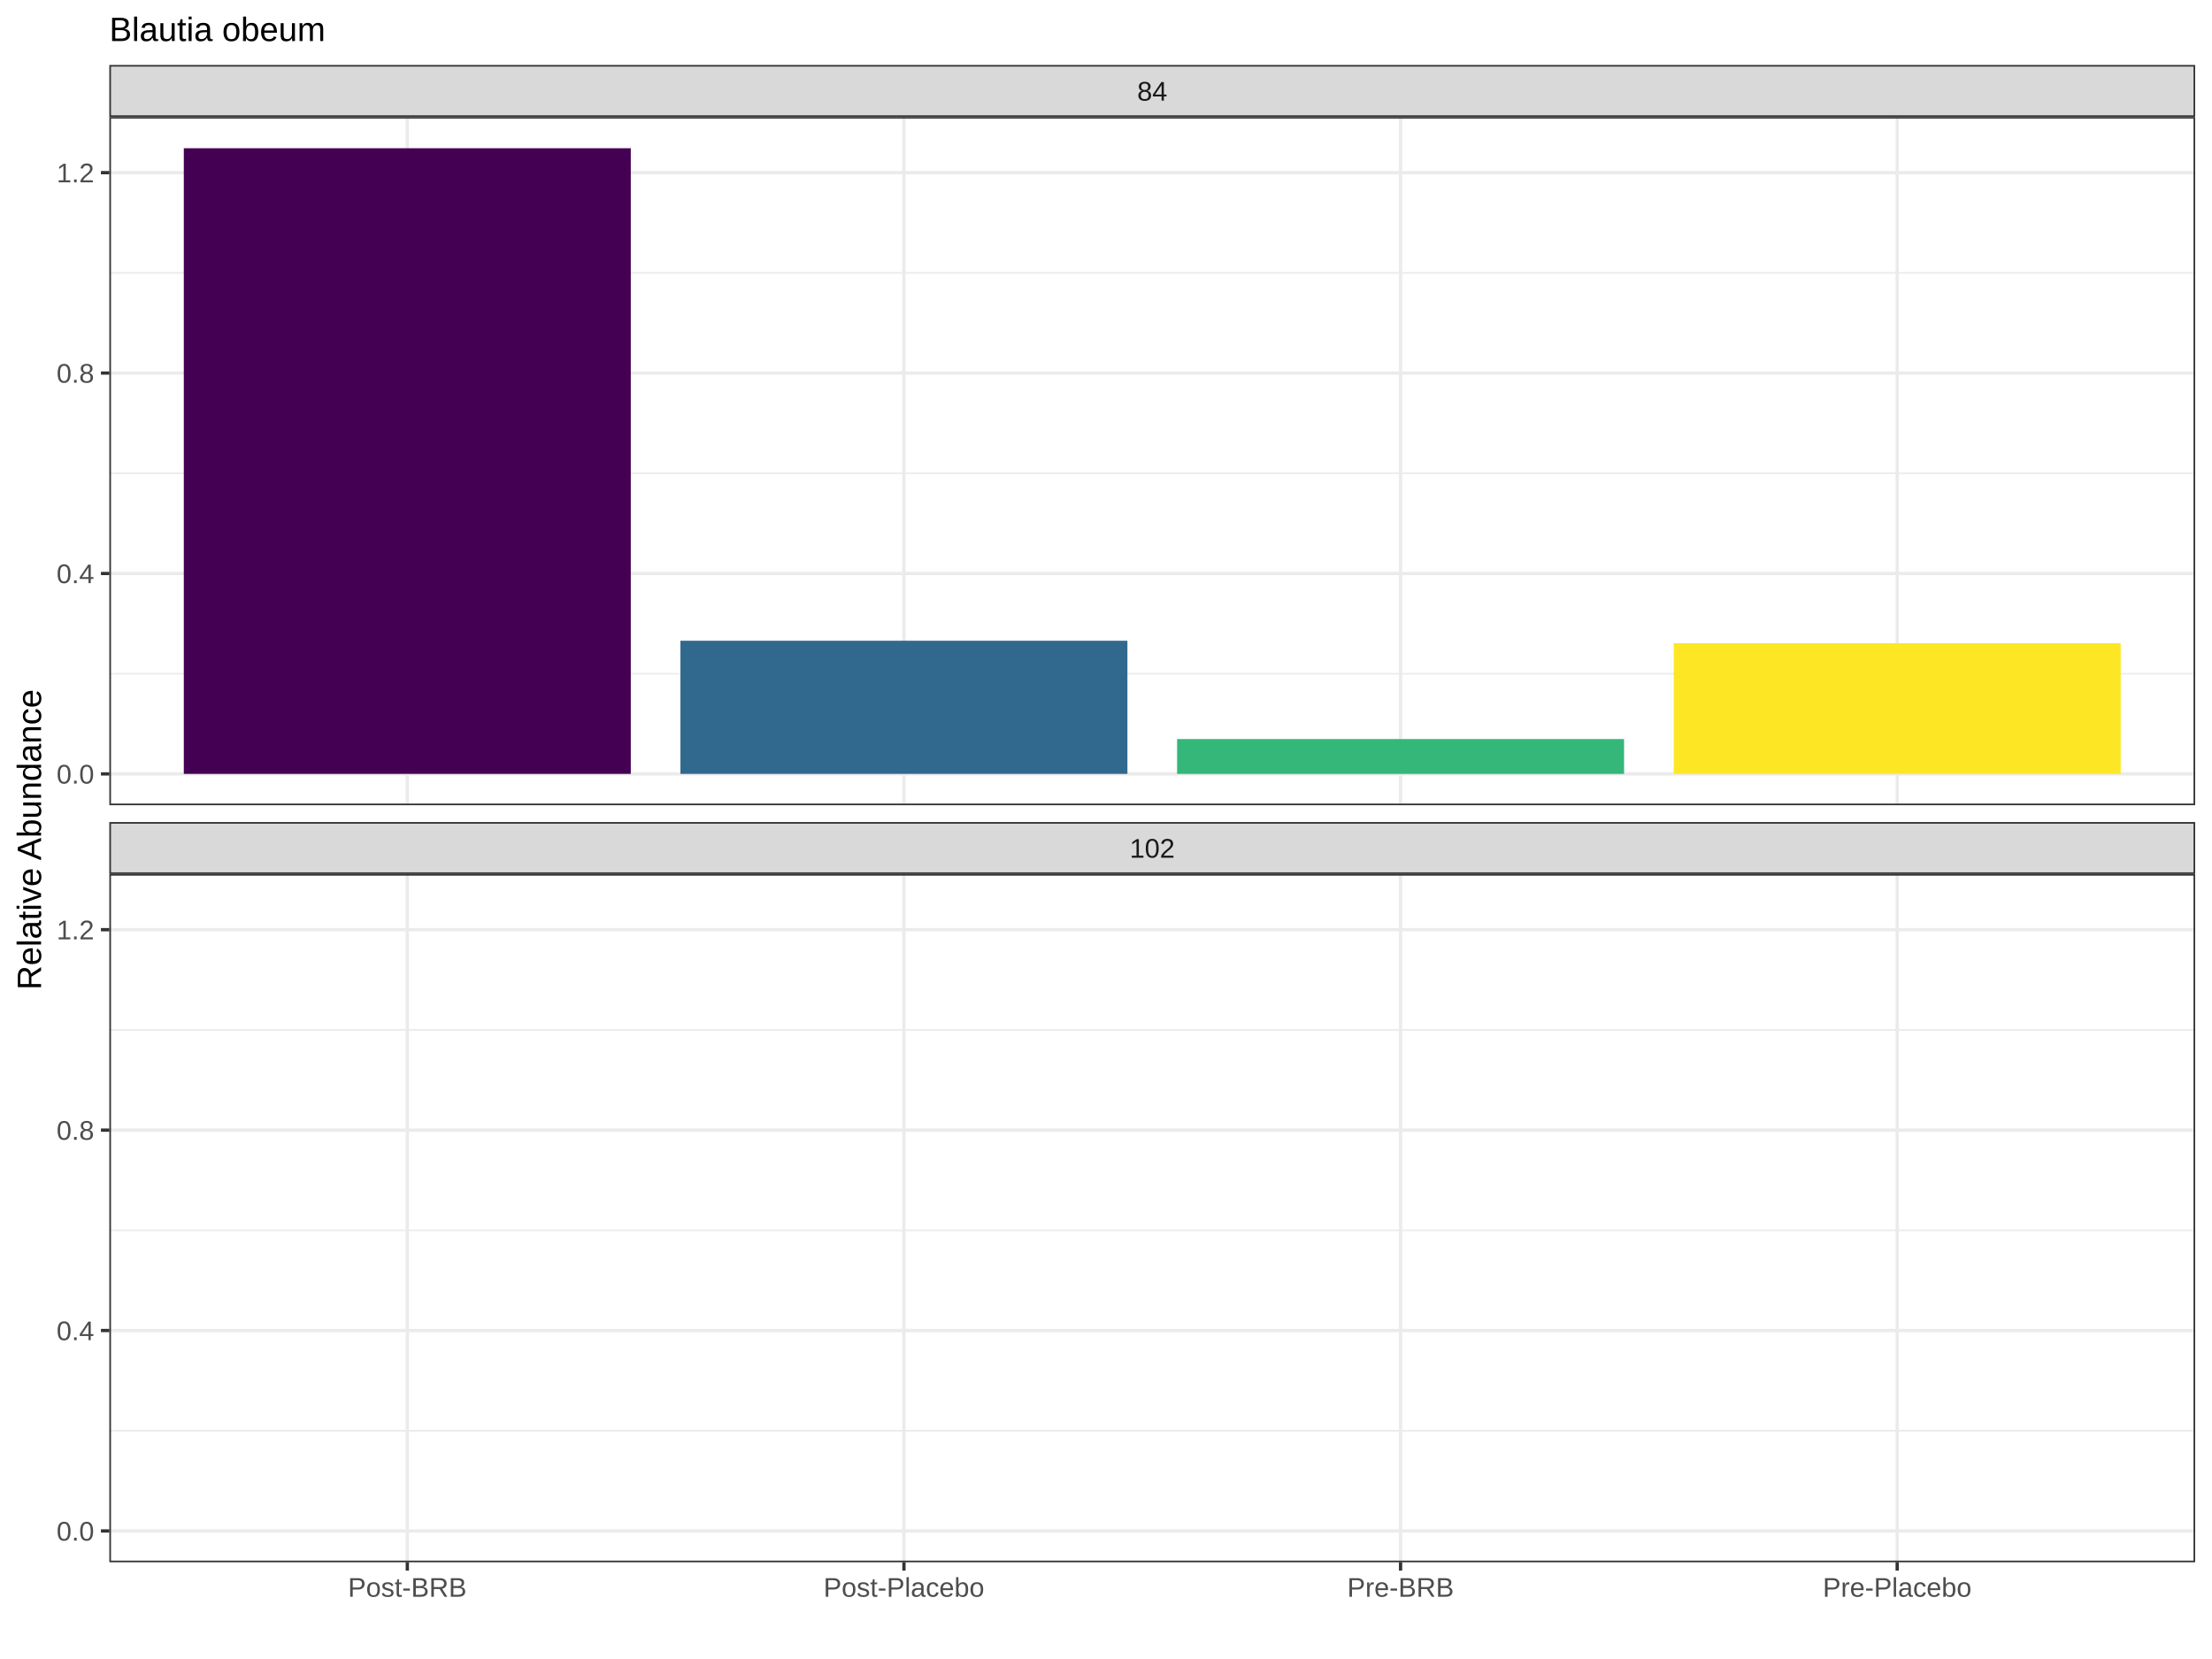
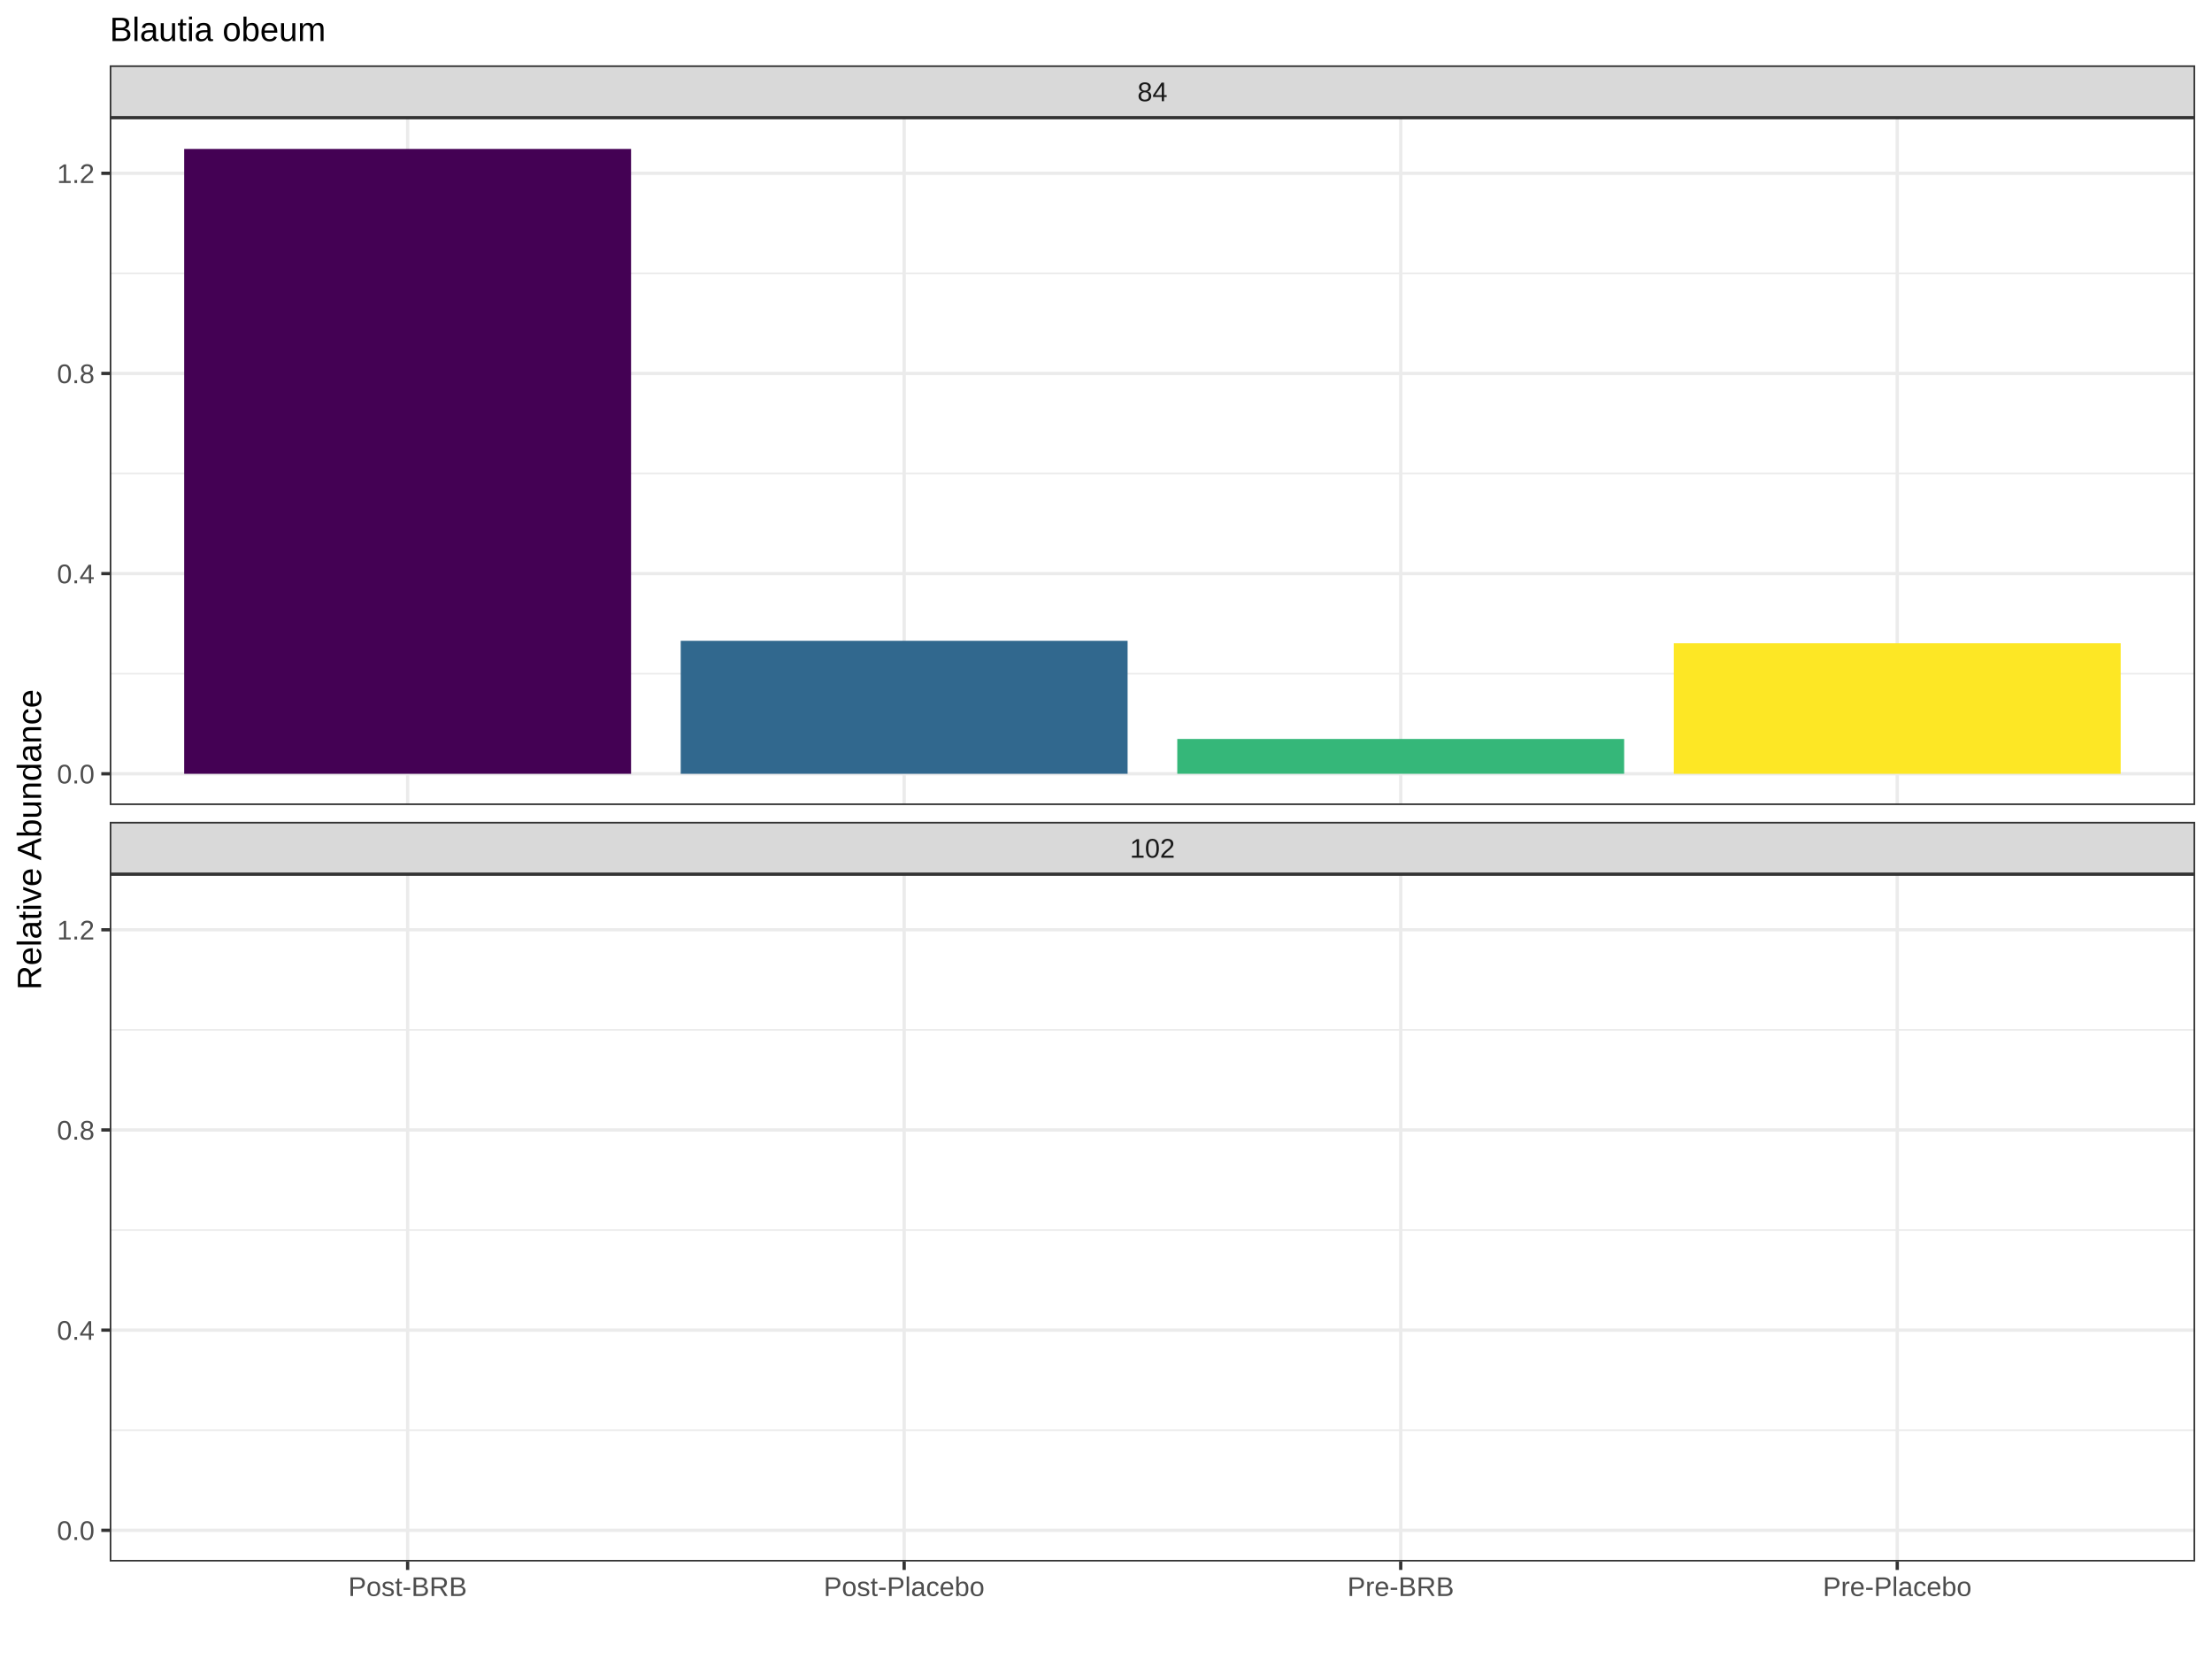
<svg xmlns="http://www.w3.org/2000/svg" class="svglite" width="720.00pt" height="540.00pt" viewBox="0 0 720.00 540.00">
  <defs>
    <style type="text/css">
    .svglite line, .svglite polyline, .svglite polygon, .svglite path, .svglite rect, .svglite circle {
      fill: none;
      stroke: #000000;
      stroke-linecap: round;
      stroke-linejoin: round;
      stroke-miterlimit: 10.00;
    }
    .svglite text {
      white-space: pre;
    }
  </style>
  </defs>
  <rect width="100%" height="100%" style="stroke: none; fill: #FFFFFF;" />
  <defs>
    <clipPath id="cpMC4wMHw3MjAuMDB8MC4wMHw1NDAuMDA=">
      <rect x="0.00" y="0.00" width="720.00" height="540.00" />
    </clipPath>
  </defs>
  <g clip-path="url(#cpMC4wMHw3MjAuMDB8MC4wMHw1NDAuMDA=)">
-     <rect x="0.00" y="0.00" width="720.00" height="540.00" style="stroke-width: 1.07; stroke: #FFFFFF; fill: #FFFFFF;" />
+     <rect x="-0" y="0.00" width="720.00" height="540.00" style="stroke-width: 1.07; stroke: #FFFFFF; fill: #FFFFFF;" />
  </g>
  <defs>
-     <clipPath id="cpMzUuNTl8NzE0LjUyfDM4LjA3fDI2Mi4wOQ==">
-       <rect x="35.59" y="38.07" width="678.93" height="224.02" />
+     <clipPath id="cpMzUuNzF8NzE0LjUyfDM4LjMxfDI2Mi4wNA==">
+       <rect x="35.71" y="38.31" width="678.81" height="223.73" />
    </clipPath>
  </defs>
-   <g clip-path="url(#cpMzUuNTl8NzE0LjUyfDM4LjA3fDI2Mi4wOQ==)">
-     <rect x="35.59" y="38.07" width="678.93" height="224.02" style="stroke-width: 1.07; stroke: none; fill: #FFFFFF;" />
-     <polyline points="35.59,219.29 714.52,219.29 " style="stroke-width: 0.53; stroke: #EBEBEB; stroke-linecap: butt;" />
-     <polyline points="35.59,154.05 714.52,154.05 " style="stroke-width: 0.53; stroke: #EBEBEB; stroke-linecap: butt;" />
-     <polyline points="35.59,88.82 714.52,88.82 " style="stroke-width: 0.53; stroke: #EBEBEB; stroke-linecap: butt;" />
-     <polyline points="35.59,251.91 714.52,251.91 " style="stroke-width: 1.07; stroke: #EBEBEB; stroke-linecap: butt;" />
-     <polyline points="35.59,186.67 714.52,186.67 " style="stroke-width: 1.07; stroke: #EBEBEB; stroke-linecap: butt;" />
-     <polyline points="35.59,121.43 714.52,121.43 " style="stroke-width: 1.07; stroke: #EBEBEB; stroke-linecap: butt;" />
-     <polyline points="35.59,56.20 714.52,56.20 " style="stroke-width: 1.07; stroke: #EBEBEB; stroke-linecap: butt;" />
-     <polyline points="132.58,262.09 132.58,38.07 " style="stroke-width: 1.07; stroke: #EBEBEB; stroke-linecap: butt;" />
-     <polyline points="294.23,262.09 294.23,38.07 " style="stroke-width: 1.07; stroke: #EBEBEB; stroke-linecap: butt;" />
-     <polyline points="455.88,262.09 455.88,38.07 " style="stroke-width: 1.07; stroke: #EBEBEB; stroke-linecap: butt;" />
-     <polyline points="617.53,262.09 617.53,38.07 " style="stroke-width: 1.07; stroke: #EBEBEB; stroke-linecap: butt;" />
-     <rect x="544.79" y="209.36" width="145.49" height="42.54" style="stroke-width: 1.07; stroke: none; stroke-linecap: butt; stroke-linejoin: miter; fill: #FDE725;" />
-     <rect x="221.48" y="208.56" width="145.49" height="43.34" style="stroke-width: 1.07; stroke: none; stroke-linecap: butt; stroke-linejoin: miter; fill: #31688E;" />
-     <rect x="383.14" y="240.56" width="145.49" height="11.35" style="stroke-width: 1.07; stroke: none; stroke-linecap: butt; stroke-linejoin: miter; fill: #35B779;" />
-     <rect x="59.83" y="48.25" width="145.49" height="203.65" style="stroke-width: 1.07; stroke: none; stroke-linecap: butt; stroke-linejoin: miter; fill: #440154;" />
-     <rect x="35.59" y="38.07" width="678.93" height="224.02" style="stroke-width: 1.07; stroke: #333333;" />
+   <g clip-path="url(#cpMzUuNzF8NzE0LjUyfDM4LjMxfDI2Mi4wNA==)">
+     <rect x="35.71" y="38.31" width="678.81" height="223.73" style="stroke-width: 1.07; stroke: none; fill: #FFFFFF;" />
+     <polyline points="35.71,219.29 714.52,219.29 " style="stroke-width: 0.53; stroke: #EBEBEB; stroke-linecap: butt;" />
+     <polyline points="35.71,154.14 714.52,154.14 " style="stroke-width: 0.53; stroke: #EBEBEB; stroke-linecap: butt;" />
+     <polyline points="35.71,88.99 714.52,88.99 " style="stroke-width: 0.53; stroke: #EBEBEB; stroke-linecap: butt;" />
+     <polyline points="35.71,251.87 714.52,251.87 " style="stroke-width: 1.07; stroke: #EBEBEB; stroke-linecap: butt;" />
+     <polyline points="35.71,186.71 714.52,186.71 " style="stroke-width: 1.07; stroke: #EBEBEB; stroke-linecap: butt;" />
+     <polyline points="35.71,121.56 714.52,121.56 " style="stroke-width: 1.07; stroke: #EBEBEB; stroke-linecap: butt;" />
+     <polyline points="35.71,56.41 714.52,56.41 " style="stroke-width: 1.07; stroke: #EBEBEB; stroke-linecap: butt;" />
+     <polyline points="132.68,262.04 132.68,38.31 " style="stroke-width: 1.07; stroke: #EBEBEB; stroke-linecap: butt;" />
+     <polyline points="294.30,262.04 294.30,38.31 " style="stroke-width: 1.07; stroke: #EBEBEB; stroke-linecap: butt;" />
+     <polyline points="455.93,262.04 455.93,38.31 " style="stroke-width: 1.07; stroke: #EBEBEB; stroke-linecap: butt;" />
+     <polyline points="617.55,262.04 617.55,38.31 " style="stroke-width: 1.07; stroke: #EBEBEB; stroke-linecap: butt;" />
+     <rect x="544.82" y="209.38" width="145.46" height="42.49" style="stroke-width: 1.07; stroke: none; stroke-linecap: butt; stroke-linejoin: miter; fill: #FDE725;" />
+     <rect x="221.57" y="208.58" width="145.46" height="43.29" style="stroke-width: 1.07; stroke: none; stroke-linecap: butt; stroke-linejoin: miter; fill: #31688E;" />
+     <rect x="383.20" y="240.53" width="145.46" height="11.33" style="stroke-width: 1.07; stroke: none; stroke-linecap: butt; stroke-linejoin: miter; fill: #35B779;" />
+     <rect x="59.95" y="48.48" width="145.46" height="203.39" style="stroke-width: 1.07; stroke: none; stroke-linecap: butt; stroke-linejoin: miter; fill: #440154;" />
+     <rect x="35.71" y="38.31" width="678.81" height="223.73" style="stroke-width: 1.07; stroke: #333333;" />
  </g>
  <g clip-path="url(#cpMC4wMHw3MjAuMDB8MC4wMHw1NDAuMDA=)">
</g>
  <defs>
-     <clipPath id="cpMzUuNTl8NzE0LjUyfDI4NC40OXw1MDguNTA=">
-       <rect x="35.59" y="284.49" width="678.93" height="224.02" />
+     <clipPath id="cpMzUuNzF8NzE0LjUyfDI4NC41NHw1MDguMjc=">
+       <rect x="35.71" y="284.54" width="678.81" height="223.73" />
    </clipPath>
  </defs>
-   <g clip-path="url(#cpMzUuNTl8NzE0LjUyfDI4NC40OXw1MDguNTA=)">
-     <rect x="35.59" y="284.49" width="678.93" height="224.02" style="stroke-width: 1.07; stroke: none; fill: #FFFFFF;" />
-     <polyline points="35.59,465.70 714.52,465.70 " style="stroke-width: 0.53; stroke: #EBEBEB; stroke-linecap: butt;" />
-     <polyline points="35.59,400.47 714.52,400.47 " style="stroke-width: 0.53; stroke: #EBEBEB; stroke-linecap: butt;" />
-     <polyline points="35.59,335.23 714.52,335.23 " style="stroke-width: 0.53; stroke: #EBEBEB; stroke-linecap: butt;" />
-     <polyline points="35.59,498.32 714.52,498.32 " style="stroke-width: 1.07; stroke: #EBEBEB; stroke-linecap: butt;" />
-     <polyline points="35.59,433.08 714.52,433.08 " style="stroke-width: 1.07; stroke: #EBEBEB; stroke-linecap: butt;" />
-     <polyline points="35.59,367.85 714.52,367.85 " style="stroke-width: 1.07; stroke: #EBEBEB; stroke-linecap: butt;" />
-     <polyline points="35.59,302.61 714.52,302.61 " style="stroke-width: 1.07; stroke: #EBEBEB; stroke-linecap: butt;" />
-     <polyline points="132.58,508.50 132.58,284.49 " style="stroke-width: 1.07; stroke: #EBEBEB; stroke-linecap: butt;" />
-     <polyline points="294.23,508.50 294.23,284.49 " style="stroke-width: 1.07; stroke: #EBEBEB; stroke-linecap: butt;" />
-     <polyline points="455.88,508.50 455.88,284.49 " style="stroke-width: 1.07; stroke: #EBEBEB; stroke-linecap: butt;" />
-     <polyline points="617.53,508.50 617.53,284.49 " style="stroke-width: 1.07; stroke: #EBEBEB; stroke-linecap: butt;" />
-     <rect x="544.79" y="498.32" width="145.49" height="0.00" style="stroke-width: 1.07; stroke: none; stroke-linecap: butt; stroke-linejoin: miter; fill: #FDE725;" />
-     <rect x="221.48" y="498.32" width="145.49" height="0.00" style="stroke-width: 1.07; stroke: none; stroke-linecap: butt; stroke-linejoin: miter; fill: #31688E;" />
-     <rect x="383.14" y="498.32" width="145.49" height="0.00" style="stroke-width: 1.07; stroke: none; stroke-linecap: butt; stroke-linejoin: miter; fill: #35B779;" />
-     <rect x="59.83" y="498.32" width="145.49" height="0.00" style="stroke-width: 1.07; stroke: none; stroke-linecap: butt; stroke-linejoin: miter; fill: #440154;" />
-     <rect x="35.59" y="284.49" width="678.93" height="224.02" style="stroke-width: 1.07; stroke: #333333;" />
+   <g clip-path="url(#cpMzUuNzF8NzE0LjUyfDI4NC41NHw1MDguMjc=)">
+     <rect x="35.71" y="284.54" width="678.81" height="223.73" style="stroke-width: 1.07; stroke: none; fill: #FFFFFF;" />
+     <polyline points="35.71,465.52 714.52,465.52 " style="stroke-width: 0.53; stroke: #EBEBEB; stroke-linecap: butt;" />
+     <polyline points="35.71,400.37 714.52,400.37 " style="stroke-width: 0.53; stroke: #EBEBEB; stroke-linecap: butt;" />
+     <polyline points="35.71,335.22 714.52,335.22 " style="stroke-width: 0.53; stroke: #EBEBEB; stroke-linecap: butt;" />
+     <polyline points="35.71,498.10 714.52,498.10 " style="stroke-width: 1.07; stroke: #EBEBEB; stroke-linecap: butt;" />
+     <polyline points="35.71,432.95 714.52,432.95 " style="stroke-width: 1.07; stroke: #EBEBEB; stroke-linecap: butt;" />
+     <polyline points="35.71,367.79 714.52,367.79 " style="stroke-width: 1.07; stroke: #EBEBEB; stroke-linecap: butt;" />
+     <polyline points="35.71,302.64 714.52,302.64 " style="stroke-width: 1.07; stroke: #EBEBEB; stroke-linecap: butt;" />
+     <polyline points="132.68,508.27 132.68,284.54 " style="stroke-width: 1.07; stroke: #EBEBEB; stroke-linecap: butt;" />
+     <polyline points="294.30,508.27 294.30,284.54 " style="stroke-width: 1.07; stroke: #EBEBEB; stroke-linecap: butt;" />
+     <polyline points="455.93,508.27 455.93,284.54 " style="stroke-width: 1.07; stroke: #EBEBEB; stroke-linecap: butt;" />
+     <polyline points="617.55,508.27 617.55,284.54 " style="stroke-width: 1.07; stroke: #EBEBEB; stroke-linecap: butt;" />
+     <rect x="544.82" y="498.10" width="145.46" height="0.00" style="stroke-width: 1.07; stroke: none; stroke-linecap: butt; stroke-linejoin: miter; fill: #FDE725;" />
+     <rect x="221.57" y="498.10" width="145.46" height="0.00" style="stroke-width: 1.07; stroke: none; stroke-linecap: butt; stroke-linejoin: miter; fill: #31688E;" />
+     <rect x="383.20" y="498.10" width="145.46" height="0.00" style="stroke-width: 1.07; stroke: none; stroke-linecap: butt; stroke-linejoin: miter; fill: #35B779;" />
+     <rect x="59.95" y="498.10" width="145.46" height="0.00" style="stroke-width: 1.07; stroke: none; stroke-linecap: butt; stroke-linejoin: miter; fill: #440154;" />
+     <rect x="35.71" y="284.54" width="678.81" height="223.73" style="stroke-width: 1.07; stroke: #333333;" />
  </g>
  <g clip-path="url(#cpMC4wMHw3MjAuMDB8MC4wMHw1NDAuMDA=)">
</g>
  <defs>
-     <clipPath id="cpMzUuNTl8NzE0LjUyfDI2Ny41N3wyODQuNDk=">
-       <rect x="35.59" y="267.57" width="678.93" height="16.92" />
+     <clipPath id="cpMzUuNzF8NzE0LjUyfDI2Ny41MXwyODQuNTQ=">
+       <rect x="35.71" y="267.51" width="678.81" height="17.03" />
    </clipPath>
  </defs>
-   <g clip-path="url(#cpMzUuNTl8NzE0LjUyfDI2Ny41N3wyODQuNDk=)">
-     <rect x="35.59" y="267.57" width="678.93" height="16.92" style="stroke-width: 1.07; stroke: #333333; fill: #D9D9D9;" />
-     <text x="375.05" y="279.18" text-anchor="middle" style="font-size: 8.80px;fill: #1A1A1A; font-family: &quot;Arial&quot;;" textLength="14.69px" lengthAdjust="spacingAndGlyphs">102</text>
+   <g clip-path="url(#cpMzUuNzF8NzE0LjUyfDI2Ny41MXwyODQuNTQ=)">
+     <rect x="35.71" y="267.51" width="678.81" height="17.03" style="stroke-width: 1.07; stroke: #333333; fill: #D9D9D9;" />
+     <text x="375.11" y="279.18" text-anchor="middle" style="font-size: 8.80px;fill: #1A1A1A; font-family: &quot;Arial&quot;;" textLength="14.69px" lengthAdjust="spacingAndGlyphs">102</text>
  </g>
  <g clip-path="url(#cpMC4wMHw3MjAuMDB8MC4wMHw1NDAuMDA=)">
</g>
  <defs>
-     <clipPath id="cpMzUuNTl8NzE0LjUyfDIxLjE1fDM4LjA3">
-       <rect x="35.59" y="21.15" width="678.93" height="16.92" />
+     <clipPath id="cpMzUuNzF8NzE0LjUyfDIxLjI4fDM4LjMx">
+       <rect x="35.71" y="21.28" width="678.81" height="17.03" />
    </clipPath>
  </defs>
-   <g clip-path="url(#cpMzUuNTl8NzE0LjUyfDIxLjE1fDM4LjA3)">
-     <rect x="35.59" y="21.15" width="678.93" height="16.92" style="stroke-width: 1.07; stroke: #333333; fill: #D9D9D9;" />
-     <text x="375.05" y="32.76" text-anchor="middle" style="font-size: 8.80px;fill: #1A1A1A; font-family: &quot;Arial&quot;;" textLength="9.79px" lengthAdjust="spacingAndGlyphs">84</text>
+   <g clip-path="url(#cpMzUuNzF8NzE0LjUyfDIxLjI4fDM4LjMx)">
+     <rect x="35.71" y="21.28" width="678.81" height="17.03" style="stroke-width: 1.07; stroke: #333333; fill: #D9D9D9;" />
+     <text x="375.11" y="32.95" text-anchor="middle" style="font-size: 8.80px;fill: #1A1A1A; font-family: &quot;Arial&quot;;" textLength="9.79px" lengthAdjust="spacingAndGlyphs">84</text>
  </g>
  <g clip-path="url(#cpMC4wMHw3MjAuMDB8MC4wMHw1NDAuMDA=)">
-     <polyline points="132.58,511.24 132.58,508.50 " style="stroke-width: 1.07; stroke: #333333; stroke-linecap: butt;" />
-     <polyline points="294.23,511.24 294.23,508.50 " style="stroke-width: 1.07; stroke: #333333; stroke-linecap: butt;" />
-     <polyline points="455.88,511.24 455.88,508.50 " style="stroke-width: 1.07; stroke: #333333; stroke-linecap: butt;" />
-     <polyline points="617.53,511.24 617.53,508.50 " style="stroke-width: 1.07; stroke: #333333; stroke-linecap: butt;" />
-     <text x="132.58" y="519.74" text-anchor="middle" style="font-size: 8.80px;fill: #4D4D4D; font-family: &quot;Arial&quot;;" textLength="38.63px" lengthAdjust="spacingAndGlyphs">Post-BRB</text>
-     <text x="294.23" y="519.74" text-anchor="middle" style="font-size: 8.80px;fill: #4D4D4D; font-family: &quot;Arial&quot;;" textLength="52.34px" lengthAdjust="spacingAndGlyphs">Post-Placebo</text>
-     <text x="455.88" y="519.74" text-anchor="middle" style="font-size: 8.80px;fill: #4D4D4D; font-family: &quot;Arial&quot;;" textLength="34.71px" lengthAdjust="spacingAndGlyphs">Pre-BRB</text>
-     <text x="617.53" y="519.74" text-anchor="middle" style="font-size: 8.80px;fill: #4D4D4D; font-family: &quot;Arial&quot;;" textLength="48.43px" lengthAdjust="spacingAndGlyphs">Pre-Placebo</text>
-     <text x="30.65" y="255.06" text-anchor="end" style="font-size: 8.80px;fill: #4D4D4D; font-family: &quot;Arial&quot;;" textLength="12.24px" lengthAdjust="spacingAndGlyphs">0.0</text>
-     <text x="30.65" y="189.82" text-anchor="end" style="font-size: 8.80px;fill: #4D4D4D; font-family: &quot;Arial&quot;;" textLength="12.24px" lengthAdjust="spacingAndGlyphs">0.4</text>
-     <text x="30.65" y="124.58" text-anchor="end" style="font-size: 8.80px;fill: #4D4D4D; font-family: &quot;Arial&quot;;" textLength="12.24px" lengthAdjust="spacingAndGlyphs">0.8</text>
-     <text x="30.65" y="59.35" text-anchor="end" style="font-size: 8.80px;fill: #4D4D4D; font-family: &quot;Arial&quot;;" textLength="12.24px" lengthAdjust="spacingAndGlyphs">1.2</text>
-     <polyline points="32.85,251.91 35.59,251.91 " style="stroke-width: 1.07; stroke: #333333; stroke-linecap: butt;" />
-     <polyline points="32.85,186.67 35.59,186.67 " style="stroke-width: 1.07; stroke: #333333; stroke-linecap: butt;" />
-     <polyline points="32.85,121.43 35.59,121.43 " style="stroke-width: 1.07; stroke: #333333; stroke-linecap: butt;" />
-     <polyline points="32.85,56.20 35.59,56.20 " style="stroke-width: 1.07; stroke: #333333; stroke-linecap: butt;" />
-     <text x="30.65" y="501.47" text-anchor="end" style="font-size: 8.80px;fill: #4D4D4D; font-family: &quot;Arial&quot;;" textLength="12.24px" lengthAdjust="spacingAndGlyphs">0.0</text>
-     <text x="30.65" y="436.23" text-anchor="end" style="font-size: 8.80px;fill: #4D4D4D; font-family: &quot;Arial&quot;;" textLength="12.24px" lengthAdjust="spacingAndGlyphs">0.4</text>
-     <text x="30.65" y="371.00" text-anchor="end" style="font-size: 8.80px;fill: #4D4D4D; font-family: &quot;Arial&quot;;" textLength="12.24px" lengthAdjust="spacingAndGlyphs">0.8</text>
-     <text x="30.65" y="305.76" text-anchor="end" style="font-size: 8.80px;fill: #4D4D4D; font-family: &quot;Arial&quot;;" textLength="12.24px" lengthAdjust="spacingAndGlyphs">1.2</text>
-     <polyline points="32.85,498.32 35.59,498.32 " style="stroke-width: 1.07; stroke: #333333; stroke-linecap: butt;" />
-     <polyline points="32.85,433.08 35.59,433.08 " style="stroke-width: 1.07; stroke: #333333; stroke-linecap: butt;" />
-     <polyline points="32.85,367.85 35.59,367.85 " style="stroke-width: 1.07; stroke: #333333; stroke-linecap: butt;" />
-     <polyline points="32.85,302.61 35.59,302.61 " style="stroke-width: 1.07; stroke: #333333; stroke-linecap: butt;" />
-     <text transform="translate(13.36,273.29) rotate(-90)" text-anchor="middle" style="font-size: 11.00px; font-family: &quot;Arial&quot;;" textLength="97.88px" lengthAdjust="spacingAndGlyphs">Relative Abundance</text>
-     <text x="35.59" y="13.36" style="font-size: 11.00px; font-family: &quot;Arial&quot;;" textLength="70.34px" lengthAdjust="spacingAndGlyphs">Blautia obeum</text>
+     <polyline points="132.68,511.01 132.68,508.27 " style="stroke-width: 1.07; stroke: #333333; stroke-linecap: butt;" />
+     <polyline points="294.30,511.01 294.30,508.27 " style="stroke-width: 1.07; stroke: #333333; stroke-linecap: butt;" />
+     <polyline points="455.93,511.01 455.93,508.27 " style="stroke-width: 1.07; stroke: #333333; stroke-linecap: butt;" />
+     <polyline points="617.55,511.01 617.55,508.27 " style="stroke-width: 1.07; stroke: #333333; stroke-linecap: butt;" />
+     <text x="132.68" y="519.50" text-anchor="middle" style="font-size: 8.80px;fill: #4D4D4D; font-family: &quot;Arial&quot;;" textLength="38.62px" lengthAdjust="spacingAndGlyphs">Post-BRB</text>
+     <text x="294.30" y="519.50" text-anchor="middle" style="font-size: 8.80px;fill: #4D4D4D; font-family: &quot;Arial&quot;;" textLength="52.34px" lengthAdjust="spacingAndGlyphs">Post-Placebo</text>
+     <text x="455.93" y="519.50" text-anchor="middle" style="font-size: 8.80px;fill: #4D4D4D; font-family: &quot;Arial&quot;;" textLength="34.71px" lengthAdjust="spacingAndGlyphs">Pre-BRB</text>
+     <text x="617.55" y="519.50" text-anchor="middle" style="font-size: 8.80px;fill: #4D4D4D; font-family: &quot;Arial&quot;;" textLength="48.43px" lengthAdjust="spacingAndGlyphs">Pre-Placebo</text>
+     <text x="30.78" y="255.02" text-anchor="end" style="font-size: 8.80px;fill: #4D4D4D; font-family: &quot;Arial&quot;;" textLength="12.23px" lengthAdjust="spacingAndGlyphs">0.0</text>
+     <text x="30.78" y="189.87" text-anchor="end" style="font-size: 8.80px;fill: #4D4D4D; font-family: &quot;Arial&quot;;" textLength="12.23px" lengthAdjust="spacingAndGlyphs">0.4</text>
+     <text x="30.78" y="124.72" text-anchor="end" style="font-size: 8.80px;fill: #4D4D4D; font-family: &quot;Arial&quot;;" textLength="12.23px" lengthAdjust="spacingAndGlyphs">0.8</text>
+     <text x="30.78" y="59.56" text-anchor="end" style="font-size: 8.80px;fill: #4D4D4D; font-family: &quot;Arial&quot;;" textLength="12.23px" lengthAdjust="spacingAndGlyphs">1.2</text>
+     <polyline points="32.97,251.87 35.71,251.87 " style="stroke-width: 1.07; stroke: #333333; stroke-linecap: butt;" />
+     <polyline points="32.97,186.71 35.71,186.71 " style="stroke-width: 1.07; stroke: #333333; stroke-linecap: butt;" />
+     <polyline points="32.97,121.56 35.71,121.56 " style="stroke-width: 1.07; stroke: #333333; stroke-linecap: butt;" />
+     <polyline points="32.97,56.41 35.71,56.41 " style="stroke-width: 1.07; stroke: #333333; stroke-linecap: butt;" />
+     <text x="30.78" y="501.25" text-anchor="end" style="font-size: 8.80px;fill: #4D4D4D; font-family: &quot;Arial&quot;;" textLength="12.23px" lengthAdjust="spacingAndGlyphs">0.0</text>
+     <text x="30.78" y="436.10" text-anchor="end" style="font-size: 8.80px;fill: #4D4D4D; font-family: &quot;Arial&quot;;" textLength="12.23px" lengthAdjust="spacingAndGlyphs">0.4</text>
+     <text x="30.78" y="370.95" text-anchor="end" style="font-size: 8.80px;fill: #4D4D4D; font-family: &quot;Arial&quot;;" textLength="12.23px" lengthAdjust="spacingAndGlyphs">0.8</text>
+     <text x="30.78" y="305.80" text-anchor="end" style="font-size: 8.80px;fill: #4D4D4D; font-family: &quot;Arial&quot;;" textLength="12.23px" lengthAdjust="spacingAndGlyphs">1.2</text>
+     <polyline points="32.97,498.10 35.71,498.10 " style="stroke-width: 1.07; stroke: #333333; stroke-linecap: butt;" />
+     <polyline points="32.97,432.95 35.71,432.95 " style="stroke-width: 1.07; stroke: #333333; stroke-linecap: butt;" />
+     <polyline points="32.97,367.79 35.71,367.79 " style="stroke-width: 1.07; stroke: #333333; stroke-linecap: butt;" />
+     <polyline points="32.97,302.64 35.71,302.64 " style="stroke-width: 1.07; stroke: #333333; stroke-linecap: butt;" />
+     <text transform="translate(13.37,273.29) rotate(-90)" text-anchor="middle" style="font-size: 11.00px; font-family: &quot;Arial&quot;;" textLength="98.47px" lengthAdjust="spacingAndGlyphs">Relative Abundance</text>
+     <text x="35.71" y="13.37" style="font-size: 11.00px; font-family: &quot;Arial&quot;;" textLength="70.33px" lengthAdjust="spacingAndGlyphs">Blautia obeum</text>
  </g>
</svg>
